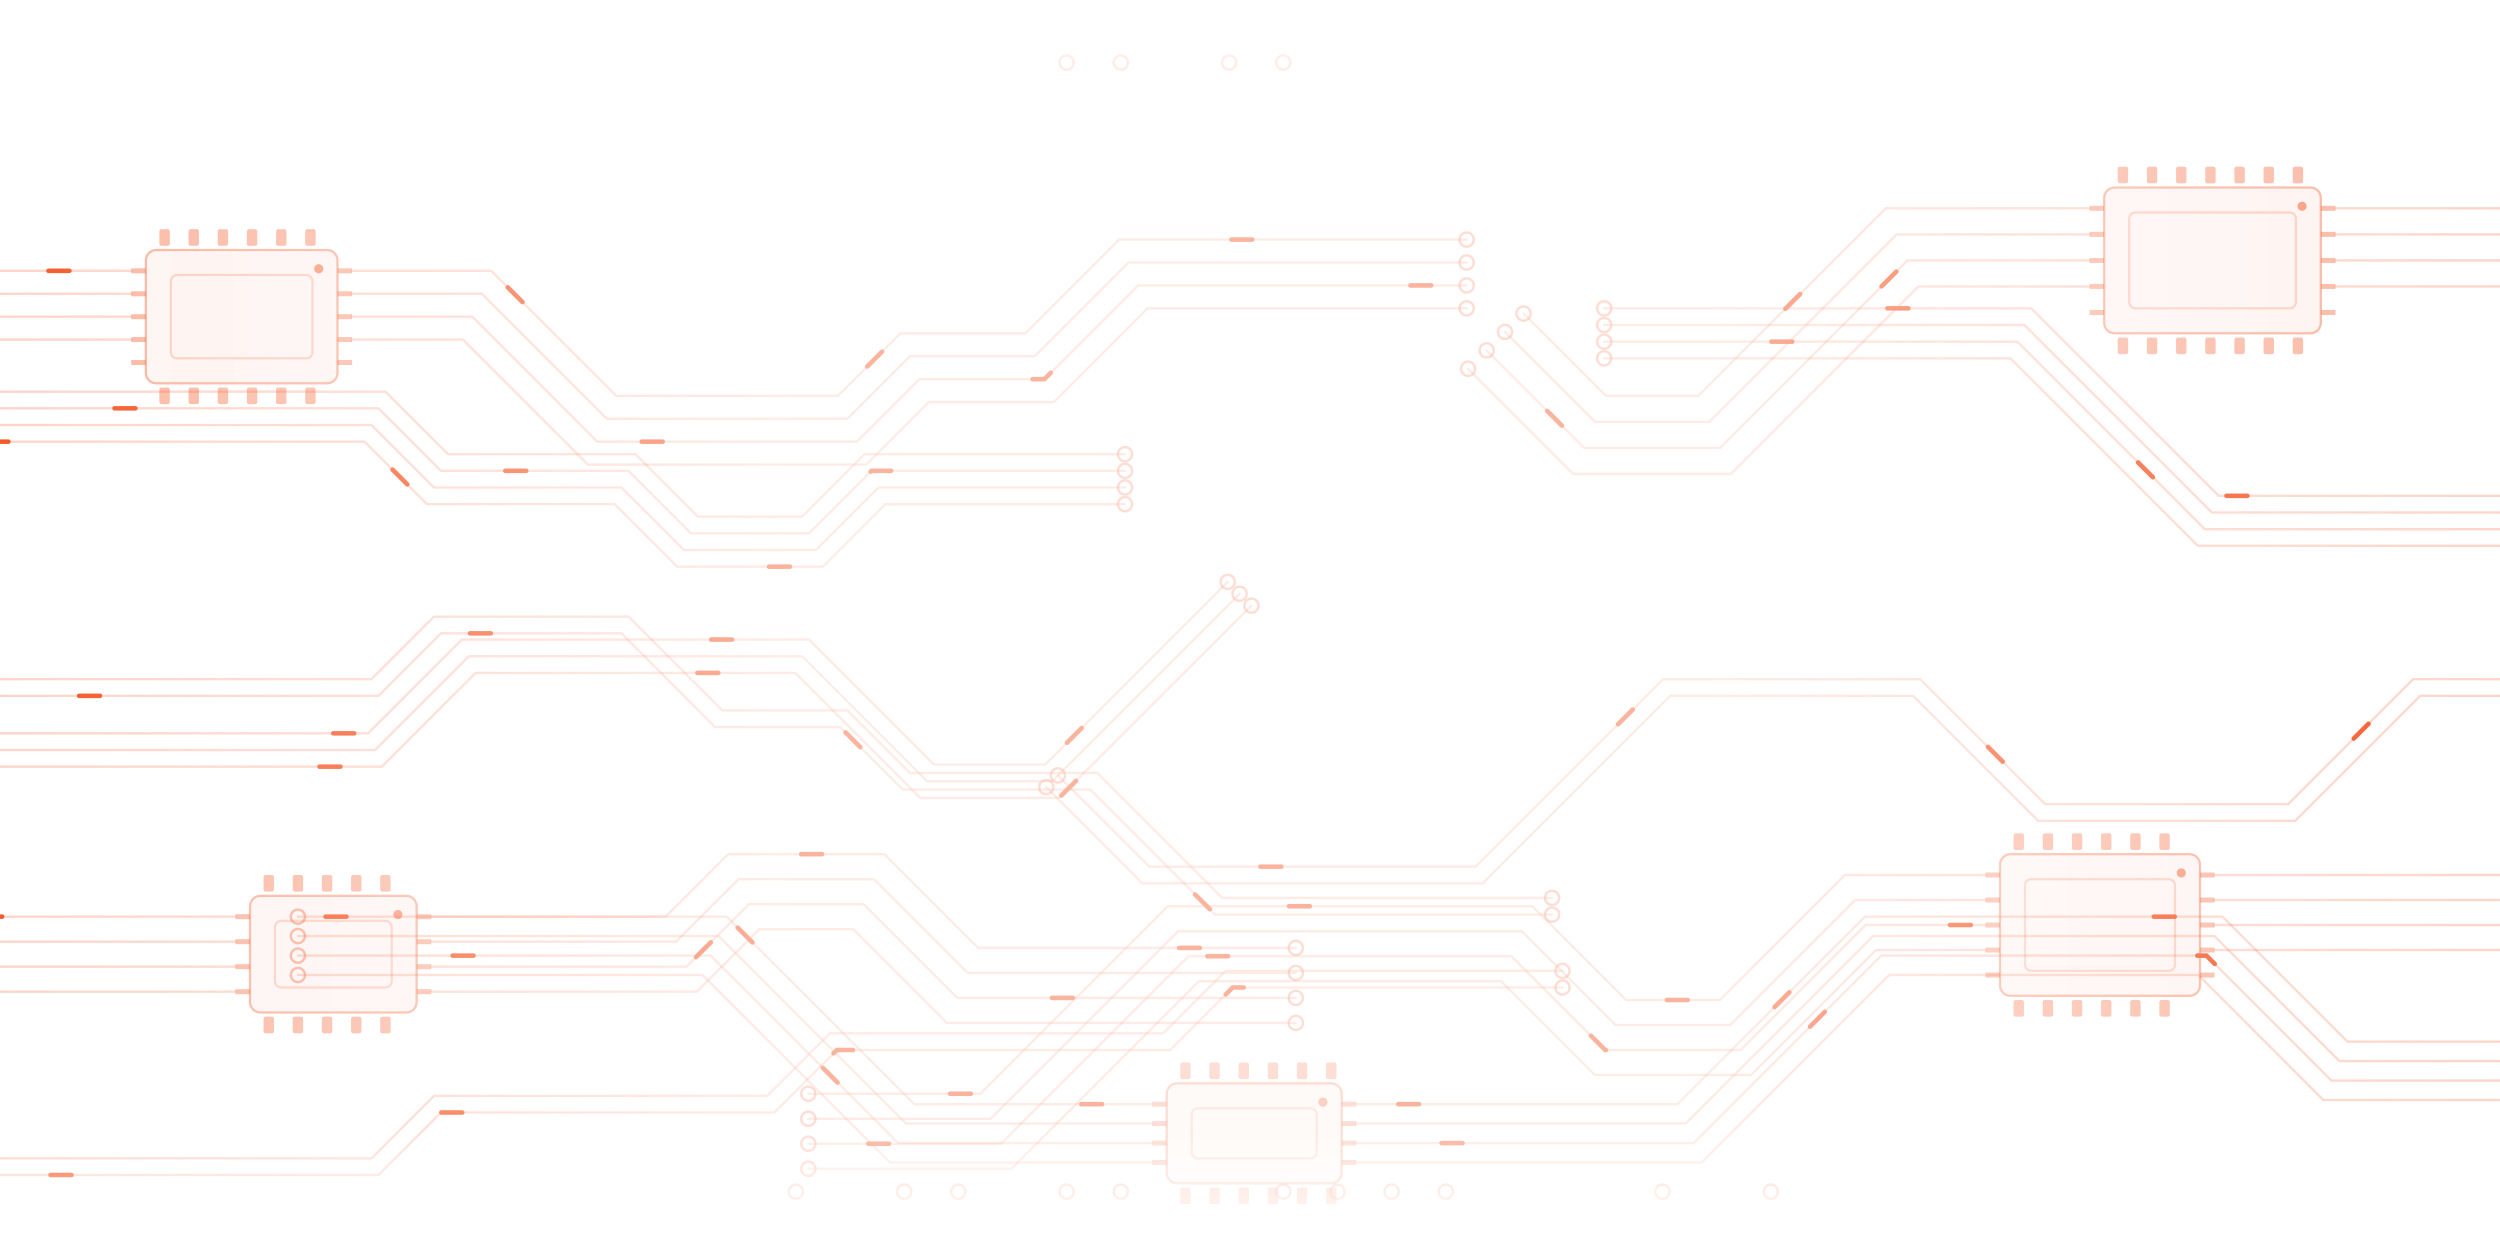
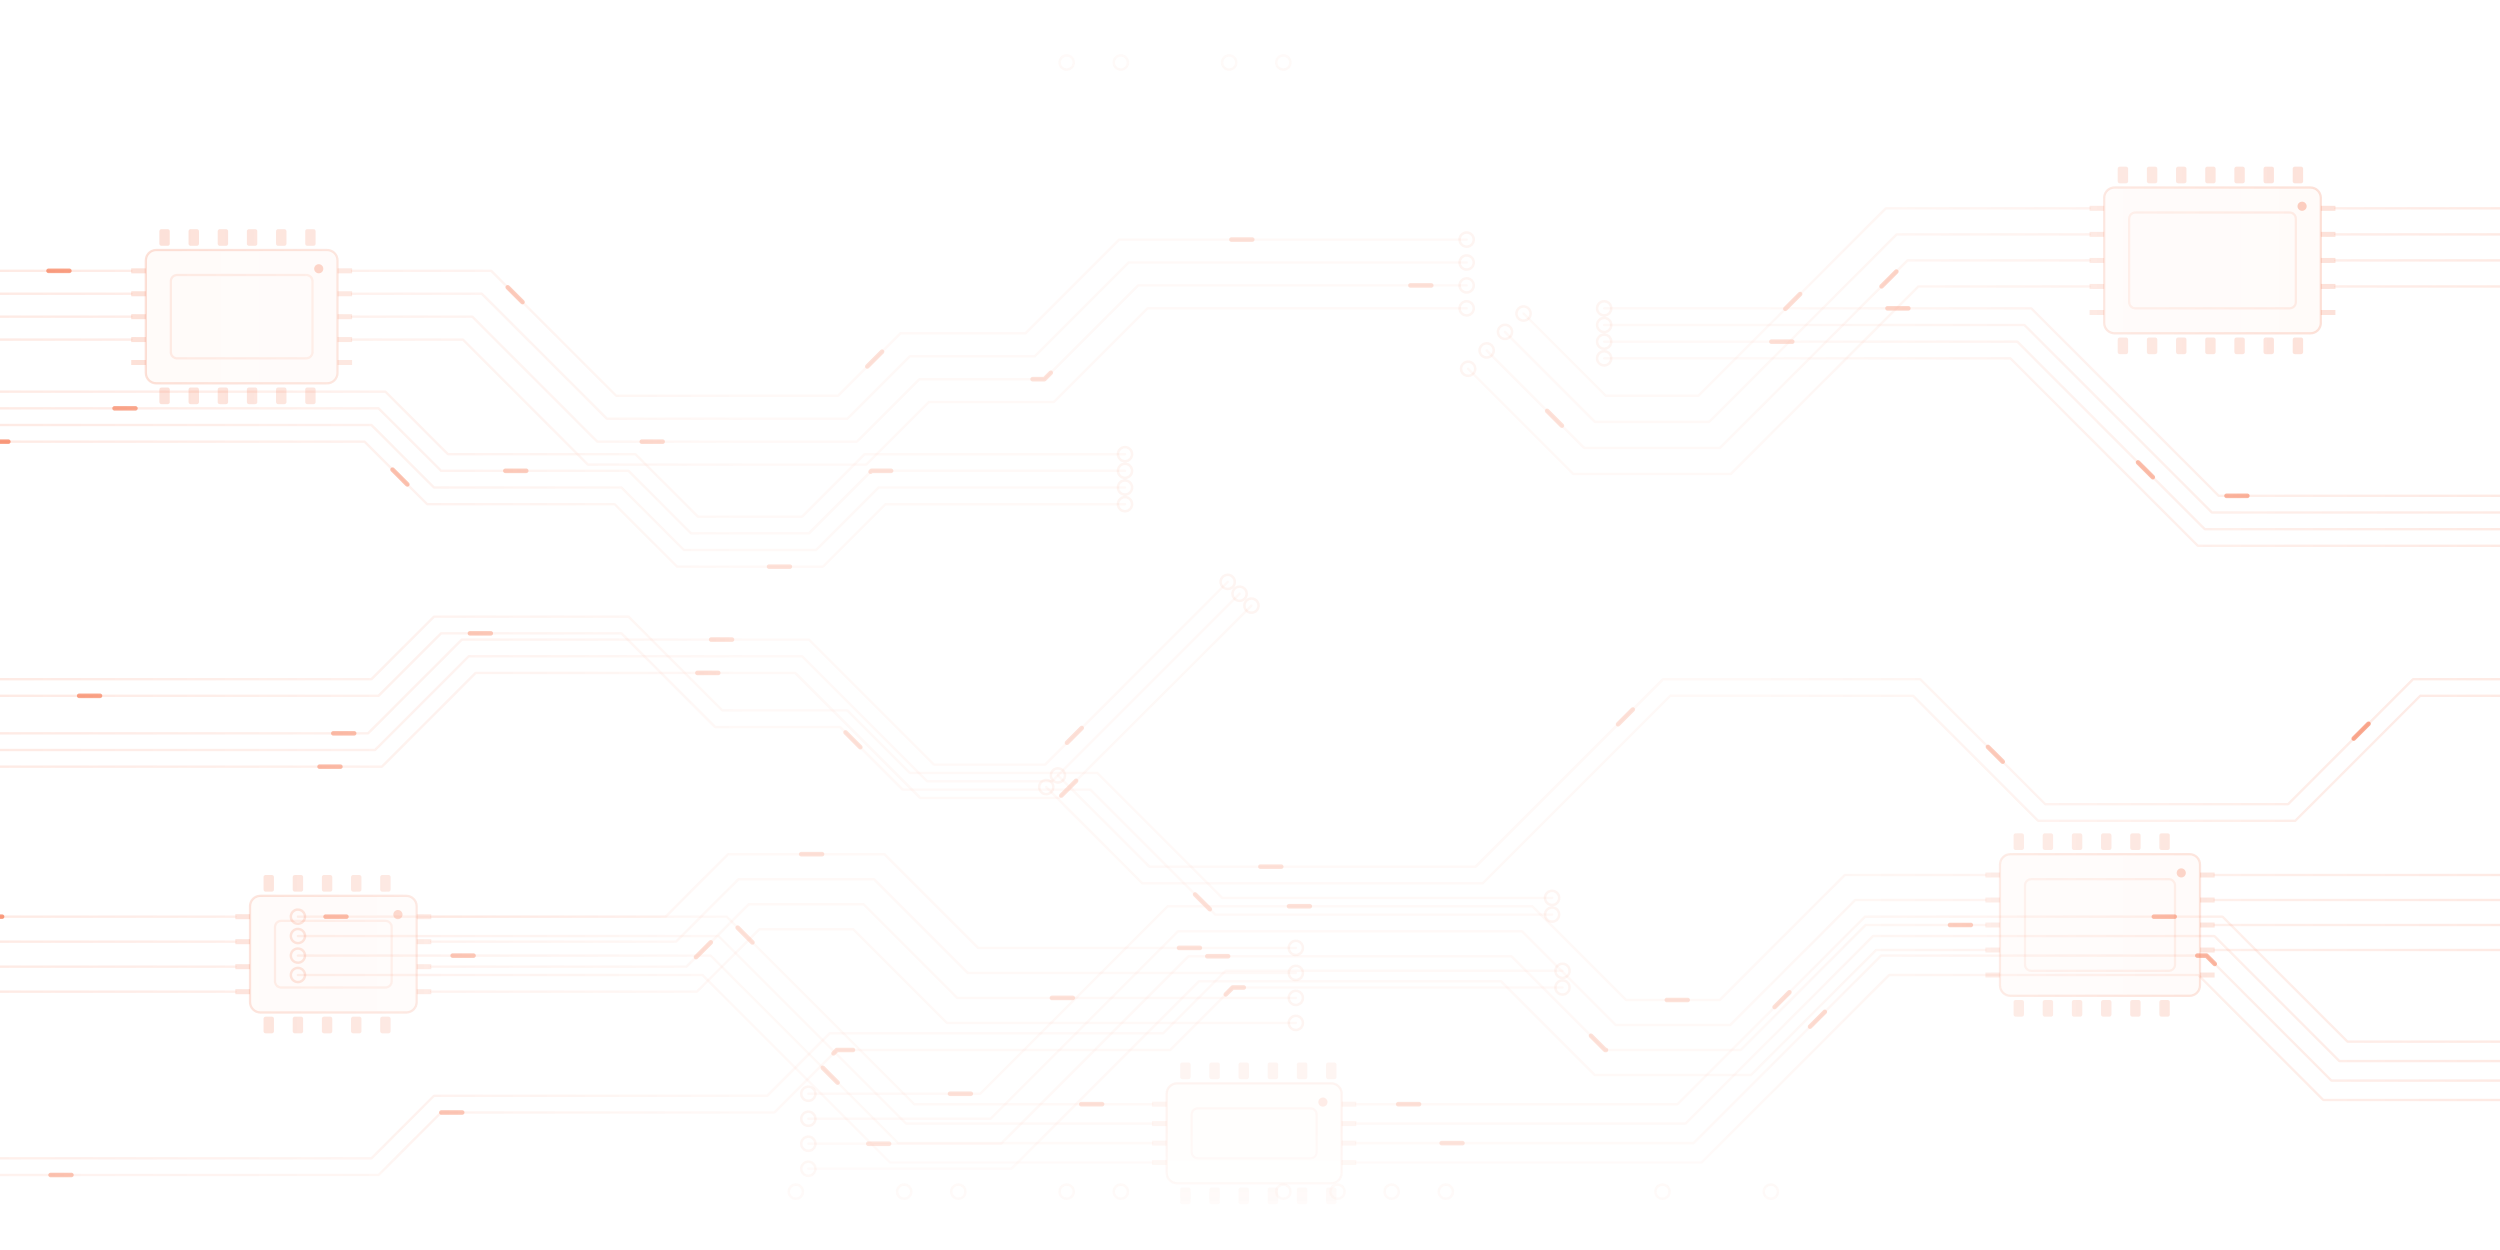
<svg xmlns="http://www.w3.org/2000/svg" viewBox="0 0 1200 600" preserveAspectRatio="xMidYMid slice">
  <defs>
    <linearGradient id="fx" x1="0" x2="1">
      <stop offset="0" stop-color="#fff" />
-       <stop offset=".32" stop-color="#fff" stop-opacity=".45" />
-       <stop offset=".68" stop-color="#fff" stop-opacity=".45" />
+       <stop offset=".3" stop-color="#fff" stop-opacity=".3" />
+       <stop offset=".7" stop-color="#fff" stop-opacity=".3" />
      <stop offset="1" stop-color="#fff" />
    </linearGradient>
    <linearGradient id="fy" x1="0" x2="0" y1="0" y2="1">
      <stop offset="0" stop-color="#fff" stop-opacity="0" />
      <stop offset=".1" stop-color="#fff" />
      <stop offset=".9" stop-color="#fff" />
      <stop offset="1" stop-color="#fff" stop-opacity="0" />
    </linearGradient>
    <mask id="mx">
      <rect width="1200" height="600" fill="url(#fx)" />
    </mask>
    <mask id="my">
      <rect width="1200" height="600" fill="url(#fy)" />
    </mask>
  </defs>
-   <style>path,line{fill:none;stroke-linecap:round;stroke-linejoin:round}.t path{stroke:rgba(244,81,30,0.24);stroke-width:1.15}.pk path{stroke:rgba(244,81,30,0.95);stroke-width:2.2;stroke-dasharray:10 990}.pg path{stroke:rgba(244,81,30,0.22);stroke-width:7;stroke-dasharray:14 986}.c rect{fill:rgba(244,81,30,0.06);stroke:rgba(244,81,30,0.42);stroke-width:1.1}.c .core{fill:none;stroke:rgba(244,81,30,0.24)}.pin line{stroke:rgba(244,81,30,0.42);stroke-width:2.4;stroke-linecap:butt}.v circle{fill:none;stroke:rgba(244,81,30,0.42);stroke-width:1.2}.pd rect{fill:rgba(244,81,30,0.42)}.led circle{fill:rgba(244,81,30,0.95)}.pk path{stroke-dasharray:10 190}.pg path{display:none}.led circle{opacity:.6}</style>
+   <style>path,line{fill:none;stroke-linecap:round;stroke-linejoin:round}.t path{stroke:rgba(244,81,30,0.12);stroke-width:1.15}.pk path{stroke:rgba(244,81,30,0.55);stroke-width:2.2;stroke-dasharray:10 990}.pg path{stroke:rgba(244,81,30,0.10);stroke-width:7;stroke-dasharray:14 986}.c rect{fill:rgba(244,81,30,0.03);stroke:rgba(244,81,30,0.20);stroke-width:1.1}.c .core{fill:none;stroke:rgba(244,81,30,0.12)}.pin line{stroke:rgba(244,81,30,0.20);stroke-width:2.4;stroke-linecap:butt}.v circle{fill:none;stroke:rgba(244,81,30,0.20);stroke-width:1.2}.pd rect{fill:rgba(244,81,30,0.20)}.led circle{fill:rgba(244,81,30,0.55)}.pk path{stroke-dasharray:10 190}.pg path{display:none}.led circle{opacity:.6}</style>
  <g mask="url(#my)">
    <g mask="url(#mx)">
      <g class="t">
        <path d="M63.0 130.0 L-130.2 130.0 L-160.2 100.0 L-293.8 100.0 L-353.8 160.0 L-413.8 160.0 L-443.8 190.0 L-527.0 190.0" />
        <path d="M63.0 141.0 L-134.7 141.0 L-164.7 111.0 L-289.3 111.0 L-349.3 171.0 L-409.3 171.0 L-439.3 201.0 L-527.0 201.0" />
        <path d="M63.0 152.0 L-139.3 152.0 L-169.3 122.0 L-284.7 122.0 L-344.7 182.0 L-404.7 182.0 L-434.7 212.0 L-527.0 212.0" />
        <path d="M63.0 163.0 L-143.8 163.0 L-173.8 133.0 L-280.2 133.0 L-340.2 193.0 L-400.2 193.0 L-430.2 223.0 L-527.0 223.0" />
        <path d="M169.0 130.0 L235.8 130.0 L295.8 190.0 L402.2 190.0 L432.2 160.0 L492.2 160.0 L537.2 115.0 L704.0 115.0" />
        <path d="M169.0 141.0 L231.3 141.0 L291.3 201.0 L406.7 201.0 L436.7 171.0 L496.7 171.0 L541.7 126.0 L704.0 126.0" />
        <path d="M169.0 152.0 L226.7 152.0 L286.7 212.0 L411.3 212.0 L441.3 182.0 L501.3 182.0 L546.3 137.0 L704.0 137.0" />
        <path d="M169.0 163.0 L222.2 163.0 L282.2 223.0 L415.8 223.0 L445.8 193.0 L505.8 193.0 L550.8 148.0 L704.0 148.0" />
        <path d="M1003.0 100.0 L905.2 100.0 L815.2 190.0 L770.8 190.0 L731.3 150.5" />
        <path d="M1003.0 112.5 L910.4 112.5 L820.4 202.5 L765.6 202.5 L722.4 159.3" />
        <path d="M1003.0 125.0 L915.6 125.0 L825.6 215.0 L760.4 215.0 L713.6 168.2" />
        <path d="M1003.0 137.5 L920.8 137.5 L830.8 227.5 L755.2 227.5 L704.7 177.0" />
        <path d="M1121.0 100.0 L1203.2 100.0 L1263.2 40.0 L1338.8 40.0 L1428.8 130.0 L1621.0 130.0" />
        <path d="M1121.0 112.5 L1208.4 112.5 L1268.4 52.5 L1333.6 52.5 L1423.6 142.5 L1621.0 142.5" />
        <path d="M1121.0 125.0 L1213.6 125.0 L1273.6 65.0 L1328.4 65.0 L1418.4 155.0 L1621.0 155.0" />
        <path d="M1121.0 137.5 L1218.8 137.5 L1278.8 77.5 L1323.2 77.5 L1413.2 167.5 L1621.0 167.5" />
        <path d="M113.0 440.0 L-94.5 440.0 L-124.5 470.0 L-317.0 470.0" />
        <path d="M113.0 452.0 L-89.5 452.0 L-119.5 482.0 L-317.0 482.0" />
        <path d="M113.0 464.0 L-84.5 464.0 L-114.5 494.0 L-317.0 494.0" />
        <path d="M113.0 476.0 L-79.5 476.0 L-109.5 506.0 L-317.0 506.0" />
        <path d="M207.0 440.0 L319.5 440.0 L349.5 410.0 L424.5 410.0 L469.5 455.0 L622.0 455.0" />
        <path d="M207.0 452.0 L324.5 452.0 L354.5 422.0 L419.5 422.0 L464.5 467.0 L622.0 467.0" />
        <path d="M207.0 464.0 L329.5 464.0 L359.5 434.0 L414.5 434.0 L459.5 479.0 L622.0 479.0" />
        <path d="M207.0 476.0 L334.5 476.0 L364.5 446.0 L409.5 446.0 L454.5 491.0 L622.0 491.0" />
        <path d="M953.0 420.0 L885.5 420.0 L825.5 480.0 L780.5 480.0 L735.5 435.0 L560.5 435.0 L470.5 525.0 L388.0 525.0" />
        <path d="M953.0 432.0 L890.5 432.0 L830.5 492.0 L775.5 492.0 L730.5 447.0 L565.5 447.0 L475.5 537.0 L388.0 537.0" />
        <path d="M953.0 444.0 L895.5 444.0 L835.5 504.0 L770.5 504.0 L725.5 459.0 L570.5 459.0 L480.5 549.0 L388.0 549.0" />
        <path d="M953.0 456.0 L900.5 456.0 L840.5 516.0 L765.5 516.0 L720.5 471.0 L575.5 471.0 L485.5 561.0 L388.0 561.0" />
        <path d="M1063.0 420.0 L1215.5 420.0 L1305.5 330.0 L1380.5 330.0 L1410.5 360.0 L1555.5 360.0 L1640.3 275.3" />
        <path d="M1063.0 432.0 L1220.5 432.0 L1310.5 342.0 L1375.5 342.0 L1405.5 372.0 L1560.5 372.0 L1648.8 283.8" />
        <path d="M1063.0 444.0 L1225.5 444.0 L1315.5 354.0 L1370.5 354.0 L1400.5 384.0 L1565.5 384.0 L1657.2 292.2" />
        <path d="M1063.0 456.0 L1230.5 456.0 L1320.5 366.0 L1365.5 366.0 L1395.5 396.0 L1570.5 396.0 L1665.7 300.7" />
        <path d="M553.0 530.0 L438.8 530.0 L348.8 440.0 L143.0 440.0" />
        <path d="M553.0 539.3 L434.9 539.3 L344.9 449.3 L143.0 449.3" />
        <path d="M553.0 548.7 L431.1 548.7 L341.1 458.7 L143.0 458.7" />
        <path d="M553.0 558.0 L427.2 558.0 L337.2 468.0 L143.0 468.0" />
        <path d="M651.0 530.0 L805.2 530.0 L895.2 440.0 L1066.8 440.0 L1126.8 500.0 L1321.0 500.0" />
        <path d="M651.0 539.3 L809.1 539.3 L899.1 449.3 L1062.9 449.3 L1122.9 509.3 L1321.0 509.3" />
        <path d="M651.0 548.7 L812.9 548.7 L902.9 458.7 L1059.1 458.7 L1119.1 518.7 L1321.0 518.7" />
        <path d="M651.0 558.0 L816.8 558.0 L906.8 468.0 L1055.2 468.0 L1115.2 528.0 L1321.0 528.0" />
        <path d="M-20.0 352.0 L176.7 352.0 L221.7 307.0 L388.3 307.0 L448.3 367.0 L501.7 367.0 L589.3 279.3" />
        <path d="M-20.0 360.0 L180.0 360.0 L225.0 315.0 L385.0 315.0 L445.0 375.0 L505.0 375.0 L595.0 285.0" />
        <path d="M-20.0 368.0 L183.3 368.0 L228.3 323.0 L381.7 323.0 L441.7 383.0 L508.3 383.0 L600.7 290.7" />
        <path d="M-20.0 326.0 L178.3 326.0 L208.3 296.0 L301.7 296.0 L346.7 341.0 L406.7 341.0 L436.7 371.0 L526.7 371.0 L586.7 431.0 L745.0 431.0" />
        <path d="M-20.0 334.0 L181.7 334.0 L211.7 304.0 L298.3 304.0 L343.3 349.0 L403.3 349.0 L433.3 379.0 L523.3 379.0 L583.3 439.0 L745.0 439.0" />
        <path d="M1220.0 262.0 L1055.0 262.0 L965.0 172.0 L770.0 172.0" />
        <path d="M1220.0 254.0 L1058.3 254.0 L968.3 164.0 L770.0 164.0" />
        <path d="M1220.0 246.0 L1061.7 246.0 L971.7 156.0 L770.0 156.0" />
        <path d="M1220.0 238.0 L1065.0 238.0 L975.0 148.0 L770.0 148.0" />
        <path d="M-20.0 188.0 L185.0 188.0 L215.0 218.0 L305.0 218.0 L335.0 248.0 L385.0 248.0 L415.0 218.0 L540.0 218.0" />
        <path d="M-20.0 196.0 L181.7 196.0 L211.7 226.0 L301.7 226.0 L331.7 256.0 L388.3 256.0 L418.3 226.0 L540.0 226.0" />
        <path d="M-20.0 204.0 L178.3 204.0 L208.3 234.0 L298.3 234.0 L328.3 264.0 L391.7 264.0 L421.7 234.0 L540.0 234.0" />
        <path d="M-20.0 212.0 L175.0 212.0 L205.0 242.0 L295.0 242.0 L325.0 272.0 L395.0 272.0 L425.0 242.0 L540.0 242.0" />
        <path d="M-20.0 556.0 L178.3 556.0 L208.3 526.0 L368.3 526.0 L398.3 496.0 L558.3 496.0 L588.3 466.0 L750.0 466.0" />
        <path d="M-20.0 564.0 L181.7 564.0 L211.7 534.0 L371.7 534.0 L401.7 504.0 L561.7 504.0 L591.7 474.0 L750.0 474.0" />
        <path d="M1220.0 334.0 L1161.7 334.0 L1101.7 394.0 L978.3 394.0 L918.3 334.0 L801.7 334.0 L711.7 424.0 L548.3 424.0 L502.2 377.8" />
        <path d="M1220.0 326.0 L1158.3 326.0 L1098.3 386.0 L981.7 386.0 L921.7 326.0 L798.3 326.0 L708.3 416.0 L551.7 416.0 L507.8 372.2" />
      </g>
      <g class="v">
        <circle cx="-527.0" cy="190.0" r="3.4" />
        <circle cx="-527.0" cy="201.0" r="3.4" />
        <circle cx="-527.0" cy="212.0" r="3.4" />
        <circle cx="-527.0" cy="223.0" r="3.4" />
        <circle cx="704.0" cy="115.0" r="3.4" />
        <circle cx="704.0" cy="126.0" r="3.4" />
        <circle cx="704.0" cy="137.0" r="3.4" />
        <circle cx="704.0" cy="148.0" r="3.4" />
        <circle cx="731.3" cy="150.5" r="3.4" />
        <circle cx="722.4" cy="159.3" r="3.4" />
        <circle cx="713.6" cy="168.2" r="3.4" />
        <circle cx="704.7" cy="177.0" r="3.4" />
        <circle cx="1621.0" cy="130.0" r="3.4" />
        <circle cx="1621.0" cy="142.5" r="3.4" />
        <circle cx="1621.0" cy="155.0" r="3.4" />
        <circle cx="1621.0" cy="167.5" r="3.4" />
        <circle cx="-317.0" cy="470.0" r="3.4" />
        <circle cx="-317.0" cy="482.0" r="3.4" />
        <circle cx="-317.0" cy="494.0" r="3.4" />
        <circle cx="-317.0" cy="506.0" r="3.4" />
        <circle cx="622.0" cy="455.0" r="3.4" />
        <circle cx="622.0" cy="467.0" r="3.4" />
        <circle cx="622.0" cy="479.0" r="3.4" />
        <circle cx="622.0" cy="491.0" r="3.4" />
        <circle cx="388.0" cy="525.0" r="3.4" />
        <circle cx="388.0" cy="537.0" r="3.4" />
        <circle cx="388.0" cy="549.0" r="3.4" />
        <circle cx="388.0" cy="561.0" r="3.4" />
        <circle cx="1640.3" cy="275.3" r="3.4" />
        <circle cx="1648.8" cy="283.8" r="3.4" />
        <circle cx="1657.2" cy="292.2" r="3.4" />
        <circle cx="1665.7" cy="300.7" r="3.4" />
        <circle cx="143.0" cy="440.0" r="3.4" />
        <circle cx="143.0" cy="449.3" r="3.4" />
        <circle cx="143.0" cy="458.7" r="3.4" />
        <circle cx="143.0" cy="468.0" r="3.4" />
        <circle cx="1321.0" cy="500.0" r="3.4" />
        <circle cx="1321.0" cy="509.3" r="3.4" />
        <circle cx="1321.0" cy="518.7" r="3.4" />
        <circle cx="1321.0" cy="528.0" r="3.4" />
        <circle cx="589.3" cy="279.3" r="3.4" />
        <circle cx="595.0" cy="285.0" r="3.4" />
        <circle cx="600.7" cy="290.7" r="3.4" />
        <circle cx="745.0" cy="431.0" r="3.4" />
        <circle cx="745.0" cy="439.0" r="3.4" />
        <circle cx="770.0" cy="172.0" r="3.4" />
        <circle cx="770.0" cy="164.0" r="3.4" />
        <circle cx="770.0" cy="156.0" r="3.4" />
        <circle cx="770.0" cy="148.0" r="3.4" />
        <circle cx="540.0" cy="218.0" r="3.4" />
        <circle cx="540.0" cy="226.0" r="3.4" />
        <circle cx="540.0" cy="234.0" r="3.4" />
        <circle cx="540.0" cy="242.0" r="3.4" />
        <circle cx="750.0" cy="466.0" r="3.4" />
        <circle cx="750.0" cy="474.0" r="3.4" />
        <circle cx="502.2" cy="377.8" r="3.4" />
        <circle cx="507.8" cy="372.2" r="3.4" />
        <circle cx="382.0" cy="572.0" r="3.4" />
        <circle cx="434.0" cy="572.0" r="3.4" />
        <circle cx="460.0" cy="572.0" r="3.4" />
        <circle cx="512.0" cy="30.0" r="3.4" />
        <circle cx="512.0" cy="572.0" r="3.4" />
        <circle cx="538.0" cy="30.0" r="3.4" />
        <circle cx="538.0" cy="572.0" r="3.4" />
        <circle cx="590.0" cy="30.0" r="3.4" />
        <circle cx="616.0" cy="30.0" r="3.4" />
        <circle cx="616.0" cy="572.0" r="3.4" />
        <circle cx="642.0" cy="572.0" r="3.4" />
        <circle cx="668.0" cy="572.0" r="3.4" />
        <circle cx="694.0" cy="572.0" r="3.4" />
        <circle cx="798.0" cy="572.0" r="3.4" />
        <circle cx="850.0" cy="572.0" r="3.4" />
      </g>
      <g class="c">
        <rect x="70" y="120" width="92" height="64" rx="5" />
        <rect class="core" x="82" y="132" width="68" height="40" rx="3" />
        <rect x="1010" y="90" width="104" height="70" rx="5" />
        <rect class="core" x="1022" y="102" width="80" height="46" rx="3" />
        <rect x="120" y="430" width="80" height="56" rx="5" />
        <rect class="core" x="132" y="442" width="56" height="32" rx="3" />
        <rect x="960" y="410" width="96" height="68" rx="5" />
        <rect class="core" x="972" y="422" width="72" height="44" rx="3" />
        <rect x="560" y="520" width="84" height="48" rx="5" />
        <rect class="core" x="572" y="532" width="60" height="24" rx="3" />
      </g>
      <g class="pin">
        <line x1="70.0" y1="130.0" x2="63.0" y2="130.0" />
        <line x1="70.0" y1="141.0" x2="63.0" y2="141.0" />
        <line x1="70.0" y1="152.0" x2="63.0" y2="152.0" />
        <line x1="70.0" y1="163.0" x2="63.0" y2="163.0" />
        <line x1="70.0" y1="174.0" x2="63.0" y2="174.0" />
        <line x1="162.0" y1="130.0" x2="169.0" y2="130.0" />
        <line x1="162.0" y1="141.0" x2="169.0" y2="141.0" />
        <line x1="162.0" y1="152.0" x2="169.0" y2="152.0" />
        <line x1="162.0" y1="163.0" x2="169.0" y2="163.0" />
        <line x1="162.0" y1="174.0" x2="169.0" y2="174.0" />
        <line x1="1010.0" y1="100.0" x2="1003.0" y2="100.0" />
        <line x1="1010.0" y1="112.5" x2="1003.0" y2="112.5" />
        <line x1="1010.0" y1="125.0" x2="1003.0" y2="125.0" />
        <line x1="1010.0" y1="137.5" x2="1003.0" y2="137.5" />
        <line x1="1010.0" y1="150.0" x2="1003.0" y2="150.0" />
        <line x1="1114.0" y1="100.0" x2="1121.0" y2="100.0" />
        <line x1="1114.0" y1="112.5" x2="1121.0" y2="112.5" />
        <line x1="1114.0" y1="125.0" x2="1121.0" y2="125.0" />
        <line x1="1114.0" y1="137.5" x2="1121.0" y2="137.5" />
        <line x1="1114.0" y1="150.0" x2="1121.0" y2="150.0" />
        <line x1="120.0" y1="440.0" x2="113.0" y2="440.0" />
        <line x1="120.0" y1="452.0" x2="113.0" y2="452.0" />
        <line x1="120.0" y1="464.0" x2="113.0" y2="464.0" />
        <line x1="120.0" y1="476.0" x2="113.0" y2="476.0" />
        <line x1="200.0" y1="440.0" x2="207.0" y2="440.0" />
        <line x1="200.0" y1="452.0" x2="207.0" y2="452.0" />
        <line x1="200.0" y1="464.0" x2="207.0" y2="464.0" />
        <line x1="200.0" y1="476.0" x2="207.0" y2="476.0" />
        <line x1="960.0" y1="420.0" x2="953.0" y2="420.0" />
        <line x1="960.0" y1="432.0" x2="953.0" y2="432.0" />
        <line x1="960.0" y1="444.0" x2="953.0" y2="444.0" />
        <line x1="960.0" y1="456.0" x2="953.0" y2="456.0" />
        <line x1="960.0" y1="468.0" x2="953.0" y2="468.0" />
        <line x1="1056.0" y1="420.0" x2="1063.0" y2="420.0" />
        <line x1="1056.0" y1="432.0" x2="1063.0" y2="432.0" />
        <line x1="1056.0" y1="444.0" x2="1063.0" y2="444.0" />
        <line x1="1056.0" y1="456.0" x2="1063.0" y2="456.0" />
        <line x1="1056.0" y1="468.0" x2="1063.0" y2="468.0" />
        <line x1="560.0" y1="530.0" x2="553.0" y2="530.0" />
        <line x1="560.0" y1="539.3" x2="553.0" y2="539.3" />
        <line x1="560.0" y1="548.7" x2="553.0" y2="548.7" />
        <line x1="560.0" y1="558.0" x2="553.0" y2="558.0" />
        <line x1="644.0" y1="530.0" x2="651.0" y2="530.0" />
        <line x1="644.0" y1="539.3" x2="651.0" y2="539.3" />
        <line x1="644.0" y1="548.7" x2="651.0" y2="548.7" />
        <line x1="644.0" y1="558.0" x2="651.0" y2="558.0" />
      </g>
      <g class="pd">
        <rect x="76.5" y="110.0" width="5" height="8" rx="1" />
        <rect x="76.5" y="186.0" width="5" height="8" rx="1" />
        <rect x="90.5" y="110.0" width="5" height="8" rx="1" />
        <rect x="90.5" y="186.0" width="5" height="8" rx="1" />
        <rect x="104.5" y="110.0" width="5" height="8" rx="1" />
        <rect x="104.5" y="186.0" width="5" height="8" rx="1" />
        <rect x="118.5" y="110.0" width="5" height="8" rx="1" />
        <rect x="118.5" y="186.0" width="5" height="8" rx="1" />
        <rect x="132.5" y="110.0" width="5" height="8" rx="1" />
        <rect x="132.5" y="186.0" width="5" height="8" rx="1" />
        <rect x="146.5" y="110.0" width="5" height="8" rx="1" />
        <rect x="146.5" y="186.0" width="5" height="8" rx="1" />
        <rect x="1016.5" y="80.0" width="5" height="8" rx="1" />
        <rect x="1016.5" y="162.0" width="5" height="8" rx="1" />
        <rect x="1030.5" y="80.0" width="5" height="8" rx="1" />
        <rect x="1030.5" y="162.0" width="5" height="8" rx="1" />
        <rect x="1044.5" y="80.0" width="5" height="8" rx="1" />
        <rect x="1044.5" y="162.0" width="5" height="8" rx="1" />
        <rect x="1058.5" y="80.0" width="5" height="8" rx="1" />
        <rect x="1058.5" y="162.0" width="5" height="8" rx="1" />
        <rect x="1072.5" y="80.0" width="5" height="8" rx="1" />
        <rect x="1072.5" y="162.0" width="5" height="8" rx="1" />
        <rect x="1086.5" y="80.0" width="5" height="8" rx="1" />
        <rect x="1086.5" y="162.0" width="5" height="8" rx="1" />
        <rect x="1100.5" y="80.0" width="5" height="8" rx="1" />
        <rect x="1100.5" y="162.0" width="5" height="8" rx="1" />
        <rect x="126.5" y="420.0" width="5" height="8" rx="1" />
        <rect x="126.5" y="488.0" width="5" height="8" rx="1" />
        <rect x="140.5" y="420.0" width="5" height="8" rx="1" />
        <rect x="140.5" y="488.0" width="5" height="8" rx="1" />
        <rect x="154.5" y="420.0" width="5" height="8" rx="1" />
        <rect x="154.5" y="488.0" width="5" height="8" rx="1" />
        <rect x="168.5" y="420.0" width="5" height="8" rx="1" />
        <rect x="168.5" y="488.0" width="5" height="8" rx="1" />
        <rect x="182.5" y="420.0" width="5" height="8" rx="1" />
        <rect x="182.5" y="488.0" width="5" height="8" rx="1" />
        <rect x="966.5" y="400.0" width="5" height="8" rx="1" />
        <rect x="966.5" y="480.0" width="5" height="8" rx="1" />
        <rect x="980.5" y="400.0" width="5" height="8" rx="1" />
        <rect x="980.5" y="480.0" width="5" height="8" rx="1" />
        <rect x="994.5" y="400.0" width="5" height="8" rx="1" />
        <rect x="994.5" y="480.0" width="5" height="8" rx="1" />
        <rect x="1008.5" y="400.0" width="5" height="8" rx="1" />
        <rect x="1008.5" y="480.0" width="5" height="8" rx="1" />
        <rect x="1022.5" y="400.0" width="5" height="8" rx="1" />
        <rect x="1022.5" y="480.0" width="5" height="8" rx="1" />
        <rect x="1036.5" y="400.0" width="5" height="8" rx="1" />
        <rect x="1036.5" y="480.0" width="5" height="8" rx="1" />
        <rect x="566.5" y="510.0" width="5" height="8" rx="1" />
        <rect x="566.5" y="570.0" width="5" height="8" rx="1" />
        <rect x="580.5" y="510.0" width="5" height="8" rx="1" />
        <rect x="580.5" y="570.0" width="5" height="8" rx="1" />
        <rect x="594.5" y="510.0" width="5" height="8" rx="1" />
        <rect x="594.5" y="570.0" width="5" height="8" rx="1" />
        <rect x="608.5" y="510.0" width="5" height="8" rx="1" />
        <rect x="608.5" y="570.0" width="5" height="8" rx="1" />
        <rect x="622.5" y="510.0" width="5" height="8" rx="1" />
        <rect x="622.5" y="570.0" width="5" height="8" rx="1" />
        <rect x="636.5" y="510.0" width="5" height="8" rx="1" />
        <rect x="636.5" y="570.0" width="5" height="8" rx="1" />
      </g>
      <g class="pg">
        <path d="M-527.0 190.0 L-443.8 190.0 L-413.8 160.0 L-353.8 160.0 L-293.8 100.0 L-160.2 100.0 L-130.2 130.0 L63.0 130.0" pathLength="1000" style="stroke-dashoffset:0" />
        <path d="M63.0 152.0 L-139.3 152.0 L-169.3 122.0 L-284.7 122.0 L-344.7 182.0 L-404.7 182.0 L-434.7 212.0 L-527.0 212.0" pathLength="1000" style="stroke-dashoffset:61" />
        <path d="M169.0 130.0 L235.8 130.0 L295.8 190.0 L402.2 190.0 L432.2 160.0 L492.2 160.0 L537.2 115.0 L704.0 115.0" pathLength="1000" style="stroke-dashoffset:122" />
        <path d="M704.0 137.0 L546.3 137.0 L501.3 182.0 L441.3 182.0 L411.3 212.0 L286.7 212.0 L226.7 152.0 L169.0 152.0" pathLength="1000" style="stroke-dashoffset:183" />
        <path d="M1003.0 100.0 L905.2 100.0 L815.2 190.0 L770.8 190.0 L731.3 150.5" pathLength="1000" style="stroke-dashoffset:44" />
        <path d="M1003.0 125.0 L915.6 125.0 L825.6 215.0 L760.4 215.0 L713.6 168.2" pathLength="1000" style="stroke-dashoffset:105" />
        <path d="M1621.0 130.0 L1428.8 130.0 L1338.8 40.0 L1263.2 40.0 L1203.2 100.0 L1121.0 100.0" pathLength="1000" style="stroke-dashoffset:166" />
        <path d="M1121.0 125.0 L1213.6 125.0 L1273.6 65.0 L1328.4 65.0 L1418.4 155.0 L1621.0 155.0" pathLength="1000" style="stroke-dashoffset:27" />
        <path d="M113.0 440.0 L-94.5 440.0 L-124.5 470.0 L-317.0 470.0" pathLength="1000" style="stroke-dashoffset:88" />
        <path d="M-317.0 494.0 L-114.5 494.0 L-84.5 464.0 L113.0 464.0" pathLength="1000" style="stroke-dashoffset:149" />
        <path d="M207.0 440.0 L319.5 440.0 L349.5 410.0 L424.5 410.0 L469.5 455.0 L622.0 455.0" pathLength="1000" style="stroke-dashoffset:10" />
        <path d="M207.0 464.0 L329.5 464.0 L359.5 434.0 L414.5 434.0 L459.5 479.0 L622.0 479.0" pathLength="1000" style="stroke-dashoffset:71" />
        <path d="M388.0 525.0 L470.5 525.0 L560.5 435.0 L735.5 435.0 L780.5 480.0 L825.5 480.0 L885.5 420.0 L953.0 420.0" pathLength="1000" style="stroke-dashoffset:132" />
        <path d="M953.0 444.0 L895.5 444.0 L835.5 504.0 L770.5 504.0 L725.5 459.0 L570.5 459.0 L480.5 549.0 L388.0 549.0" pathLength="1000" style="stroke-dashoffset:193" />
        <path d="M1063.0 420.0 L1215.5 420.0 L1305.5 330.0 L1380.5 330.0 L1410.5 360.0 L1555.5 360.0 L1640.3 275.3" pathLength="1000" style="stroke-dashoffset:54" />
        <path d="M1657.2 292.2 L1565.5 384.0 L1400.5 384.0 L1370.5 354.0 L1315.5 354.0 L1225.5 444.0 L1063.0 444.0" pathLength="1000" style="stroke-dashoffset:115" />
        <path d="M553.0 530.0 L438.8 530.0 L348.8 440.0 L143.0 440.0" pathLength="1000" style="stroke-dashoffset:176" />
        <path d="M553.0 548.7 L431.1 548.7 L341.1 458.7 L143.0 458.7" pathLength="1000" style="stroke-dashoffset:37" />
        <path d="M1321.0 500.0 L1126.8 500.0 L1066.8 440.0 L895.2 440.0 L805.2 530.0 L651.0 530.0" pathLength="1000" style="stroke-dashoffset:98" />
        <path d="M651.0 548.7 L812.9 548.7 L902.9 458.7 L1059.1 458.7 L1119.1 518.7 L1321.0 518.7" pathLength="1000" style="stroke-dashoffset:159" />
        <path d="M-20.0 352.0 L176.7 352.0 L221.7 307.0 L388.3 307.0 L448.3 367.0 L501.7 367.0 L589.3 279.3" pathLength="1000" style="stroke-dashoffset:20" />
        <path d="M600.7 290.7 L508.3 383.0 L441.7 383.0 L381.7 323.0 L228.3 323.0 L183.3 368.0 L-20.0 368.0" pathLength="1000" style="stroke-dashoffset:81" />
        <path d="M-20.0 334.0 L181.7 334.0 L211.7 304.0 L298.3 304.0 L343.3 349.0 L403.3 349.0 L433.3 379.0 L523.3 379.0 L583.3 439.0 L745.0 439.0" pathLength="1000" style="stroke-dashoffset:142" />
        <path d="M1220.0 254.0 L1058.3 254.0 L968.3 164.0 L770.0 164.0" pathLength="1000" style="stroke-dashoffset:3" />
        <path d="M770.0 148.0 L975.0 148.0 L1065.0 238.0 L1220.0 238.0" pathLength="1000" style="stroke-dashoffset:64" />
        <path d="M-20.0 196.0 L181.7 196.0 L211.7 226.0 L301.7 226.0 L331.7 256.0 L388.3 256.0 L418.3 226.0 L540.0 226.0" pathLength="1000" style="stroke-dashoffset:125" />
        <path d="M-20.0 212.0 L175.0 212.0 L205.0 242.0 L295.0 242.0 L325.0 272.0 L395.0 272.0 L425.0 242.0 L540.0 242.0" pathLength="1000" style="stroke-dashoffset:186" />
        <path d="M750.0 474.0 L591.7 474.0 L561.7 504.0 L401.7 504.0 L371.7 534.0 L211.7 534.0 L181.7 564.0 L-20.0 564.0" pathLength="1000" style="stroke-dashoffset:47" />
        <path d="M1220.0 326.0 L1158.3 326.0 L1098.3 386.0 L981.7 386.0 L921.7 326.0 L798.3 326.0 L708.3 416.0 L551.7 416.0 L507.8 372.2" pathLength="1000" style="stroke-dashoffset:108" />
      </g>
      <g class="pk">
        <path d="M-527.0 190.0 L-443.8 190.0 L-413.8 160.0 L-353.8 160.0 L-293.8 100.0 L-160.2 100.0 L-130.2 130.0 L63.0 130.0" pathLength="1000" style="stroke-dashoffset:0" />
        <path d="M63.0 152.0 L-139.3 152.0 L-169.3 122.0 L-284.7 122.0 L-344.7 182.0 L-404.7 182.0 L-434.7 212.0 L-527.0 212.0" pathLength="1000" style="stroke-dashoffset:61" />
        <path d="M169.0 130.0 L235.8 130.0 L295.8 190.0 L402.2 190.0 L432.2 160.0 L492.2 160.0 L537.2 115.0 L704.0 115.0" pathLength="1000" style="stroke-dashoffset:122" />
        <path d="M704.0 137.0 L546.3 137.0 L501.3 182.0 L441.3 182.0 L411.3 212.0 L286.7 212.0 L226.7 152.0 L169.0 152.0" pathLength="1000" style="stroke-dashoffset:183" />
        <path d="M1003.0 100.0 L905.2 100.0 L815.2 190.0 L770.8 190.0 L731.3 150.5" pathLength="1000" style="stroke-dashoffset:44" />
        <path d="M1003.0 125.0 L915.6 125.0 L825.6 215.0 L760.4 215.0 L713.6 168.2" pathLength="1000" style="stroke-dashoffset:105" />
        <path d="M1621.0 130.0 L1428.8 130.0 L1338.8 40.0 L1263.2 40.0 L1203.2 100.0 L1121.0 100.0" pathLength="1000" style="stroke-dashoffset:166" />
        <path d="M1121.0 125.0 L1213.6 125.0 L1273.6 65.0 L1328.4 65.0 L1418.4 155.0 L1621.0 155.0" pathLength="1000" style="stroke-dashoffset:27" />
        <path d="M113.0 440.0 L-94.5 440.0 L-124.5 470.0 L-317.0 470.0" pathLength="1000" style="stroke-dashoffset:88" />
        <path d="M-317.0 494.0 L-114.5 494.0 L-84.5 464.0 L113.0 464.0" pathLength="1000" style="stroke-dashoffset:149" />
        <path d="M207.0 440.0 L319.5 440.0 L349.5 410.0 L424.5 410.0 L469.5 455.0 L622.0 455.0" pathLength="1000" style="stroke-dashoffset:10" />
        <path d="M207.0 464.0 L329.5 464.0 L359.5 434.0 L414.5 434.0 L459.5 479.0 L622.0 479.0" pathLength="1000" style="stroke-dashoffset:71" />
        <path d="M388.0 525.0 L470.5 525.0 L560.5 435.0 L735.5 435.0 L780.5 480.0 L825.5 480.0 L885.5 420.0 L953.0 420.0" pathLength="1000" style="stroke-dashoffset:132" />
        <path d="M953.0 444.0 L895.5 444.0 L835.5 504.0 L770.5 504.0 L725.5 459.0 L570.5 459.0 L480.5 549.0 L388.0 549.0" pathLength="1000" style="stroke-dashoffset:193" />
        <path d="M1063.0 420.0 L1215.5 420.0 L1305.5 330.0 L1380.5 330.0 L1410.5 360.0 L1555.5 360.0 L1640.3 275.3" pathLength="1000" style="stroke-dashoffset:54" />
        <path d="M1657.2 292.2 L1565.5 384.0 L1400.5 384.0 L1370.5 354.0 L1315.5 354.0 L1225.5 444.0 L1063.0 444.0" pathLength="1000" style="stroke-dashoffset:115" />
        <path d="M553.0 530.0 L438.8 530.0 L348.8 440.0 L143.0 440.0" pathLength="1000" style="stroke-dashoffset:176" />
        <path d="M553.0 548.7 L431.1 548.7 L341.1 458.7 L143.0 458.7" pathLength="1000" style="stroke-dashoffset:37" />
        <path d="M1321.0 500.0 L1126.8 500.0 L1066.8 440.0 L895.2 440.0 L805.2 530.0 L651.0 530.0" pathLength="1000" style="stroke-dashoffset:98" />
        <path d="M651.0 548.7 L812.9 548.7 L902.9 458.7 L1059.1 458.7 L1119.1 518.7 L1321.0 518.7" pathLength="1000" style="stroke-dashoffset:159" />
        <path d="M-20.0 352.0 L176.7 352.0 L221.7 307.0 L388.3 307.0 L448.3 367.0 L501.7 367.0 L589.3 279.3" pathLength="1000" style="stroke-dashoffset:20" />
        <path d="M600.7 290.7 L508.3 383.0 L441.7 383.0 L381.7 323.0 L228.3 323.0 L183.3 368.0 L-20.0 368.0" pathLength="1000" style="stroke-dashoffset:81" />
        <path d="M-20.0 334.0 L181.7 334.0 L211.7 304.0 L298.3 304.0 L343.3 349.0 L403.3 349.0 L433.3 379.0 L523.3 379.0 L583.3 439.0 L745.0 439.0" pathLength="1000" style="stroke-dashoffset:142" />
        <path d="M1220.0 254.0 L1058.3 254.0 L968.3 164.0 L770.0 164.0" pathLength="1000" style="stroke-dashoffset:3" />
        <path d="M770.0 148.0 L975.0 148.0 L1065.0 238.0 L1220.0 238.0" pathLength="1000" style="stroke-dashoffset:64" />
        <path d="M-20.0 196.0 L181.7 196.0 L211.7 226.0 L301.7 226.0 L331.7 256.0 L388.3 256.0 L418.3 226.0 L540.0 226.0" pathLength="1000" style="stroke-dashoffset:125" />
        <path d="M-20.0 212.0 L175.0 212.0 L205.0 242.0 L295.0 242.0 L325.0 272.0 L395.0 272.0 L425.0 242.0 L540.0 242.0" pathLength="1000" style="stroke-dashoffset:186" />
        <path d="M750.0 474.0 L591.7 474.0 L561.7 504.0 L401.7 504.0 L371.7 534.0 L211.7 534.0 L181.7 564.0 L-20.0 564.0" pathLength="1000" style="stroke-dashoffset:47" />
        <path d="M1220.0 326.0 L1158.3 326.0 L1098.3 386.0 L981.7 386.0 L921.7 326.0 L798.3 326.0 L708.3 416.0 L551.7 416.0 L507.8 372.2" pathLength="1000" style="stroke-dashoffset:108" />
      </g>
      <g class="led">
        <circle cx="153" cy="129" r="2.2" />
        <circle cx="1105" cy="99" r="2.2" />
        <circle cx="191" cy="439" r="2.2" />
        <circle cx="1047" cy="419" r="2.2" />
        <circle cx="635" cy="529" r="2.2" />
      </g>
    </g>
  </g>
</svg>
